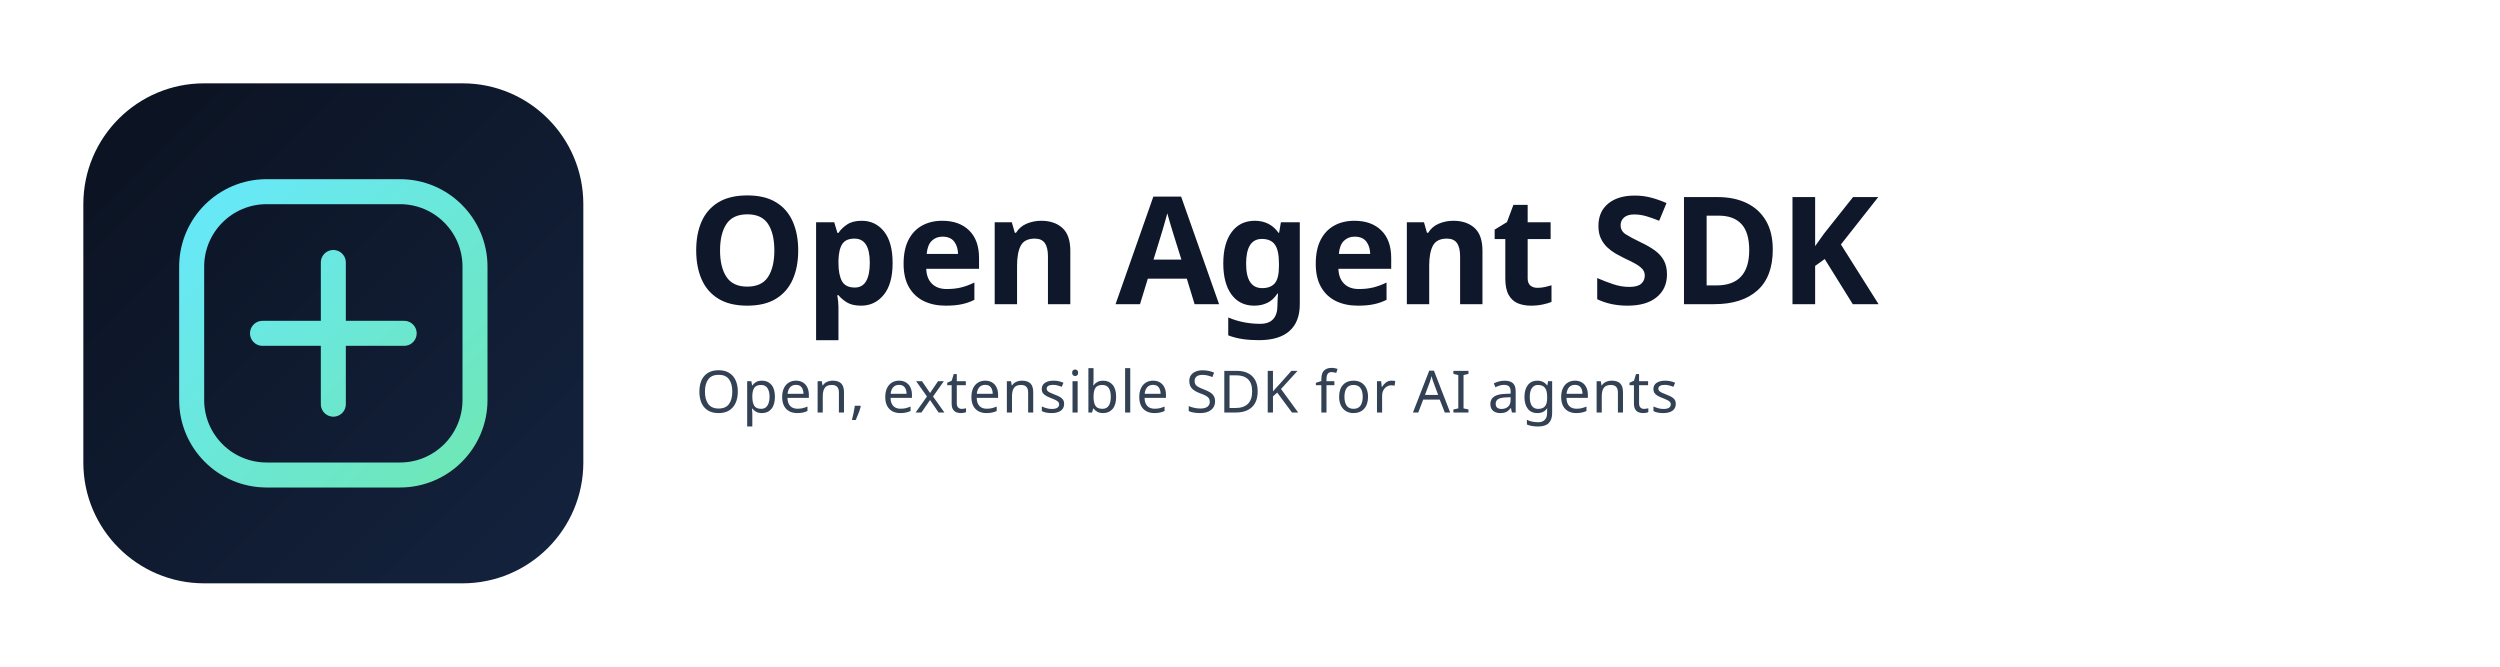
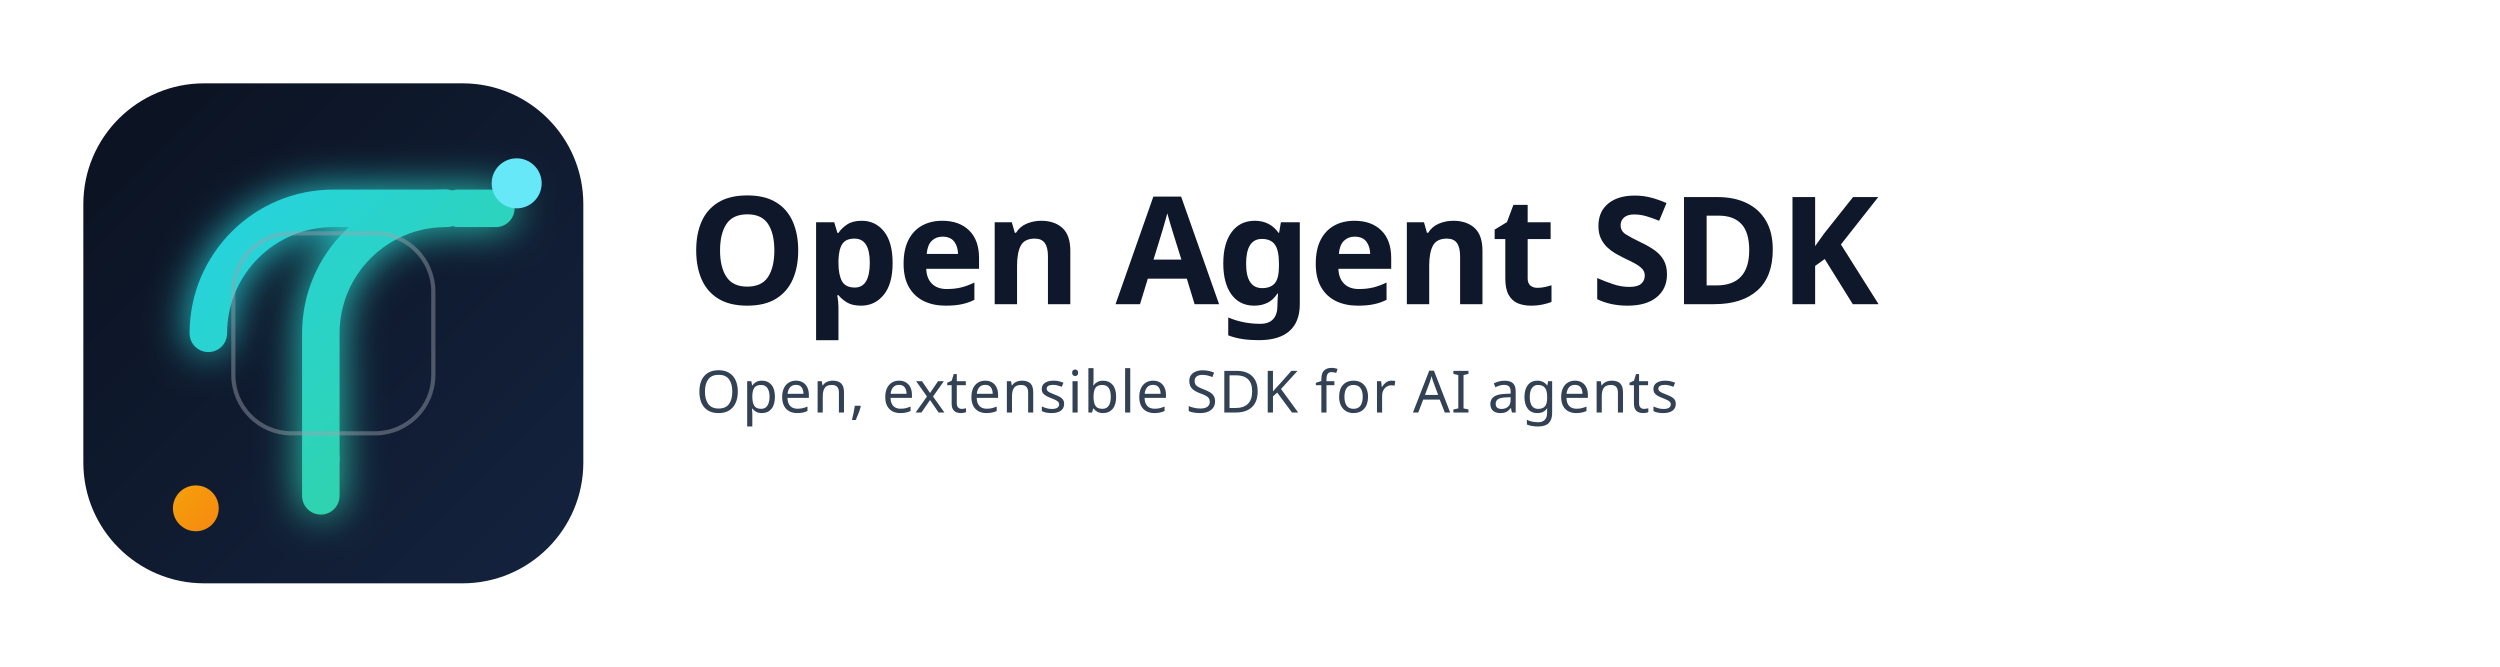
<svg xmlns="http://www.w3.org/2000/svg" width="1200" height="320" viewBox="0 0 1200 320" fill="none" role="img" aria-labelledby="title desc">
  <defs>
    <linearGradient id="markBg" x1="40" y1="40" x2="280" y2="280" gradientUnits="userSpaceOnUse">
      <stop offset="0" stop-color="#0B1220" />
      <stop offset="1" stop-color="#14233F" />
    </linearGradient>
-     <linearGradient id="markStroke" x1="96" y1="96" x2="224" y2="224" gradientUnits="userSpaceOnUse">
-       <stop offset="0" stop-color="#67E8F9" />
-       <stop offset="1" stop-color="#6EE7B7" />
+     <linearGradient id="signal" x1="72" y1="72" x2="248" y2="248" gradientUnits="userSpaceOnUse">
+       <stop offset="0" stop-color="#22D3EE" />
+       <stop offset="1" stop-color="#34D399" />
    </linearGradient>
+     <linearGradient id="spark" x1="68" y1="252" x2="108" y2="292" gradientUnits="userSpaceOnUse">
+       <stop offset="0" stop-color="#F59E0B" />
+       <stop offset="1" stop-color="#F97316" />
+     </linearGradient>
+     <filter id="softGlow" x="48" y="48" width="224" height="224" filterUnits="userSpaceOnUse" color-interpolation-filters="sRGB">
+       <feGaussianBlur stdDeviation="10" result="blur" />
+       <feComposite in="SourceGraphic" in2="blur" operator="over" />
+     </filter>
  </defs>
  <rect x="40" y="40" width="240" height="240" rx="58" fill="url(#markBg)" />
-   <rect x="92" y="92" width="136" height="136" rx="36" stroke="url(#markStroke)" stroke-width="12" />
-   <path d="M126 160H194" stroke="url(#markStroke)" stroke-width="12" stroke-linecap="round" />
-   <path d="M160 126V194" stroke="url(#markStroke)" stroke-width="12" stroke-linecap="round" />
-   <text x="330" y="146" font-size="72" font-family="'Sora', 'Avenir Next', 'Segoe UI', sans-serif" font-weight="700" fill="#0F172A" letter-spacing="-1.2">Open Agent SDK</text>
-   <text x="334" y="198" font-size="28" font-family="'Sora', 'Avenir Next', 'Segoe UI', sans-serif" font-weight="500" fill="#334155" letter-spacing="0.4">Open, extensible SDK for AI agents</text>
+   <g filter="url(#softGlow)">
+     <path d="M100 160C100 126.863 126.863 100 160 100H214" stroke="url(#signal)" stroke-width="18" stroke-linecap="round" />
+     <path d="M220 100L238 100" stroke="url(#signal)" stroke-width="18" stroke-linecap="round" />
+     <path d="M214 100C180.863 100 154 126.863 154 160V220" stroke="url(#signal)" stroke-width="18" stroke-linecap="round" />
+     <path d="M154 220L154 238" stroke="url(#signal)" stroke-width="18" stroke-linecap="round" />
+   </g>
+   <rect x="112" y="112" width="96" height="96" rx="28" stroke="#9CA3AF" stroke-opacity="0.45" stroke-width="2" />
+   <circle cx="248" cy="88" r="12" fill="#67E8F9" />
+   <circle cx="94" cy="244" r="11" fill="url(#spark)" />
+   <g fill="#0F172A">
+     <text x="330" y="146" font-size="72" font-family="'Sora', 'Avenir Next', 'Segoe UI', sans-serif" font-weight="700" letter-spacing="-1.2">Open Agent SDK</text>
+     <text x="334" y="198" font-size="28" font-family="'Sora', 'Avenir Next', 'Segoe UI', sans-serif" font-weight="500" fill="#334155" letter-spacing="0.4">Open, extensible SDK for AI agents</text>
+   </g>
</svg>
